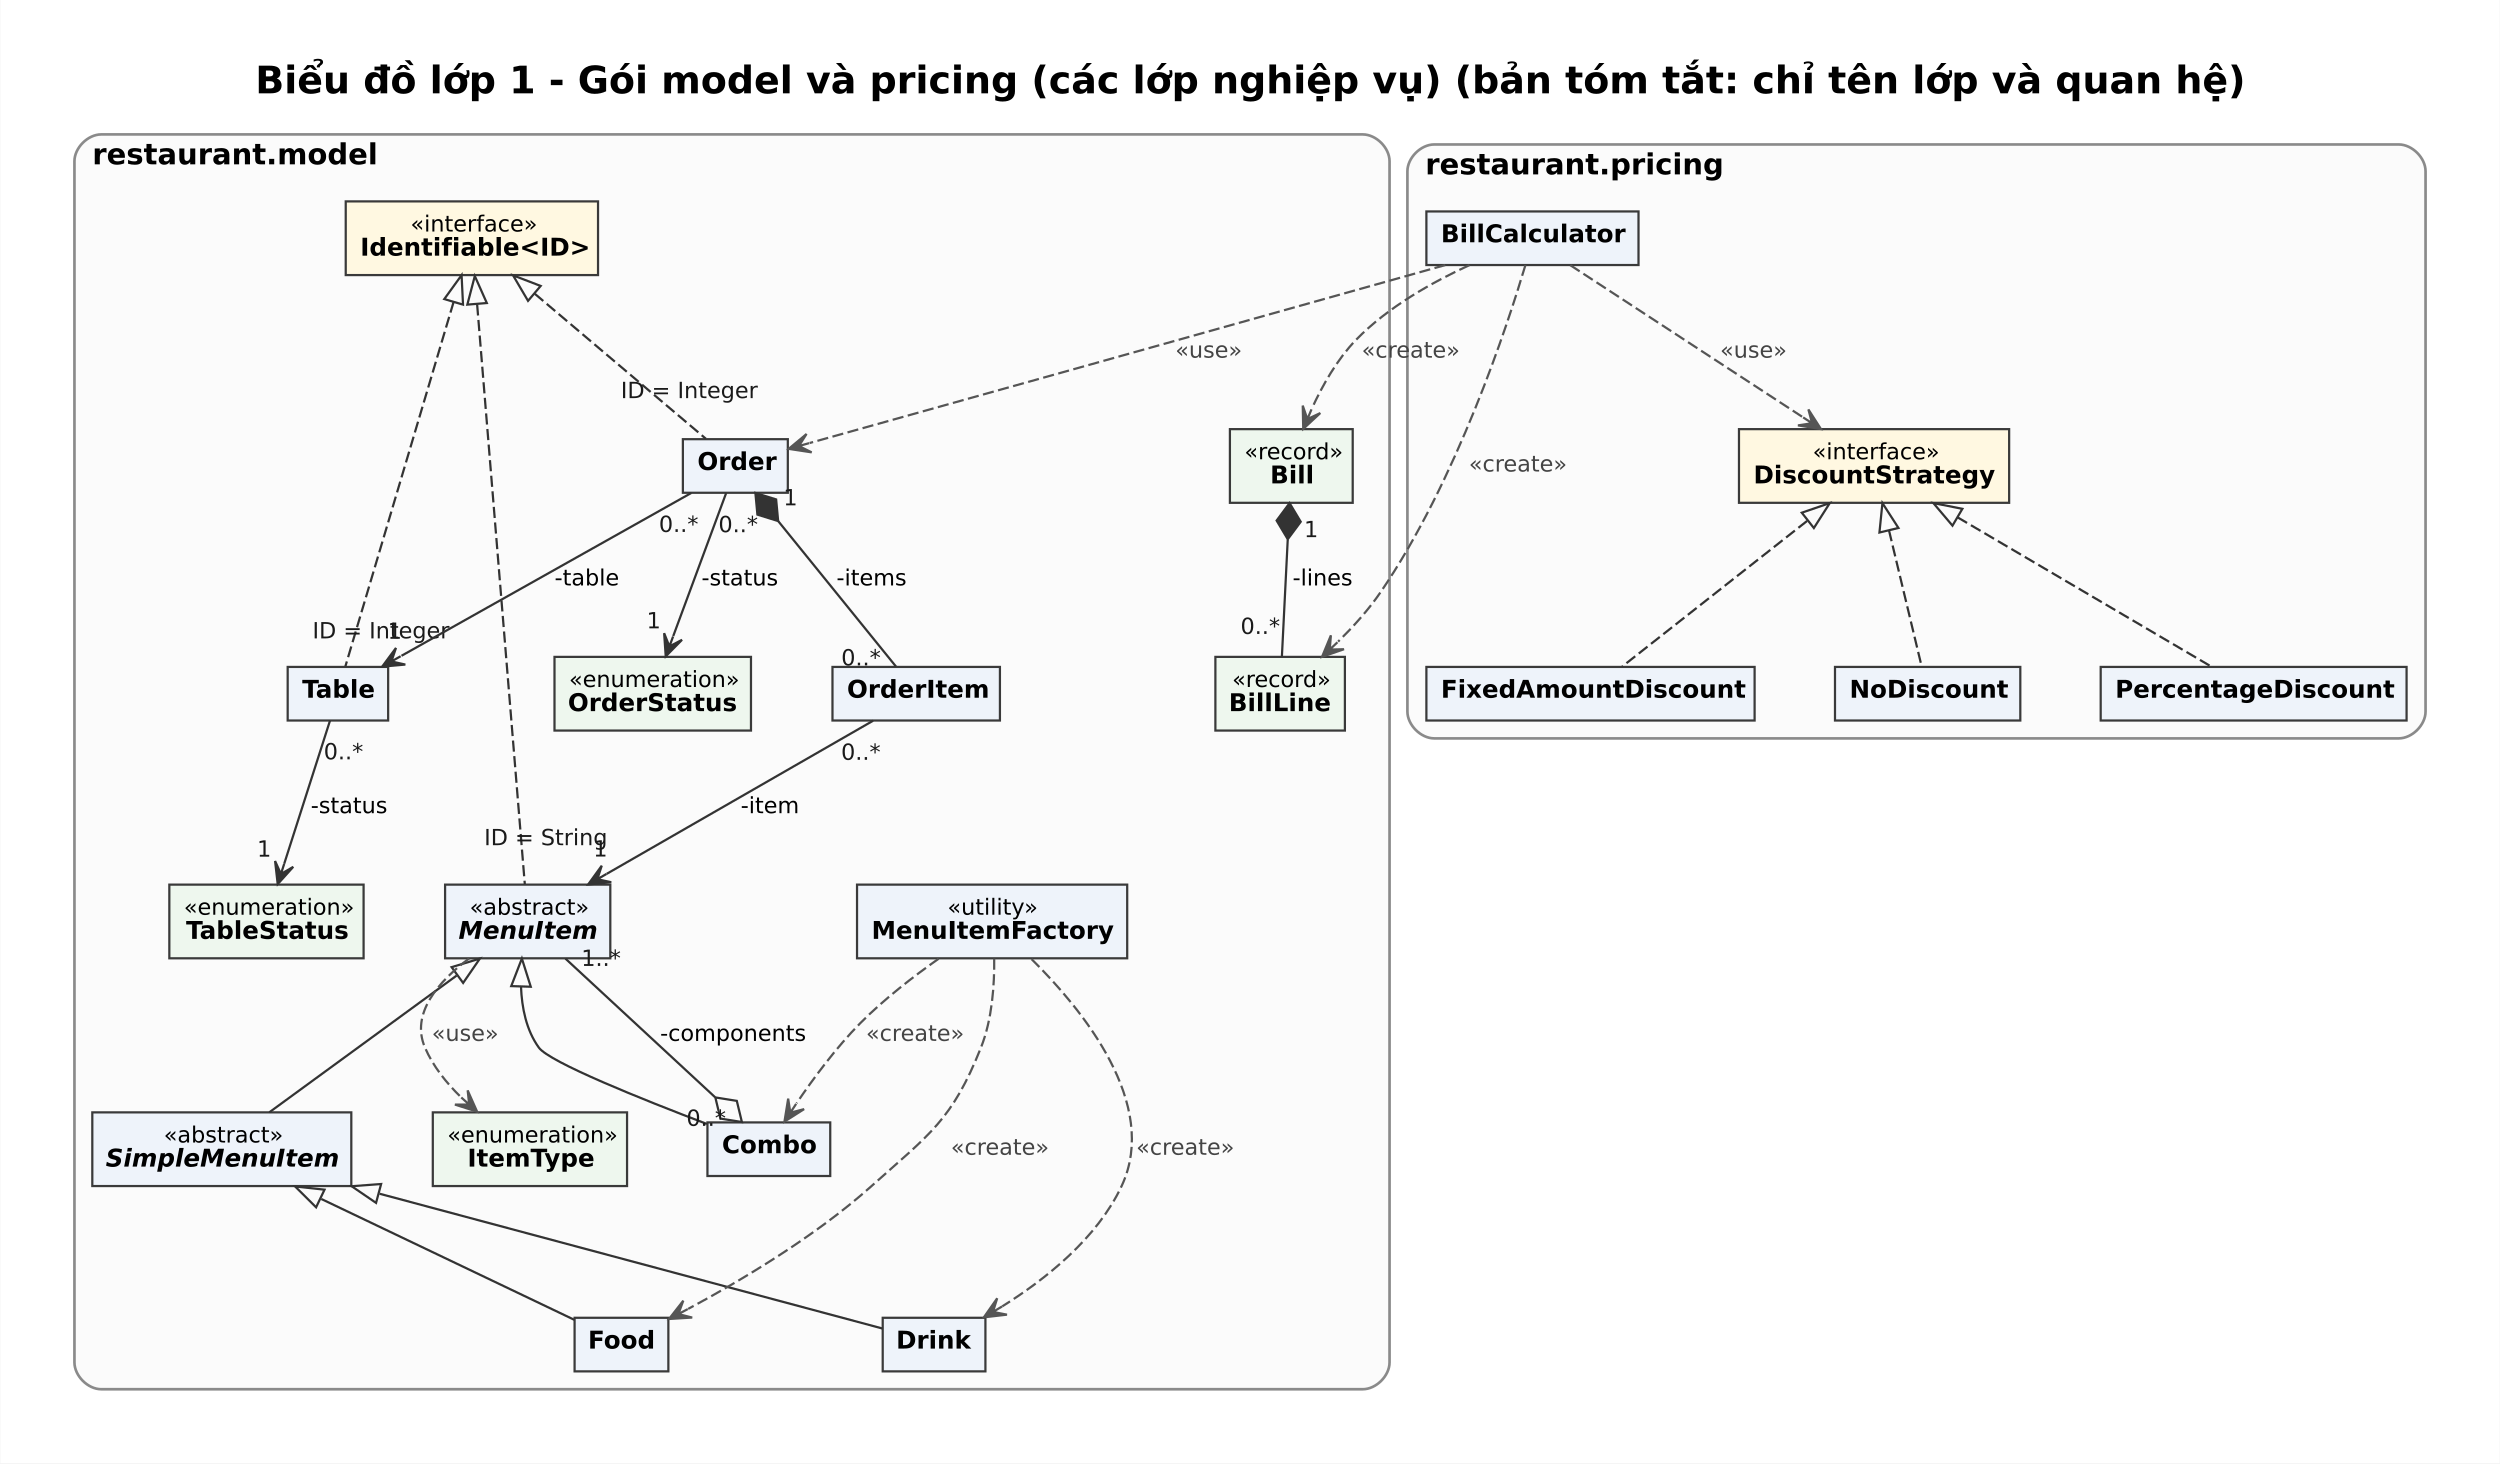
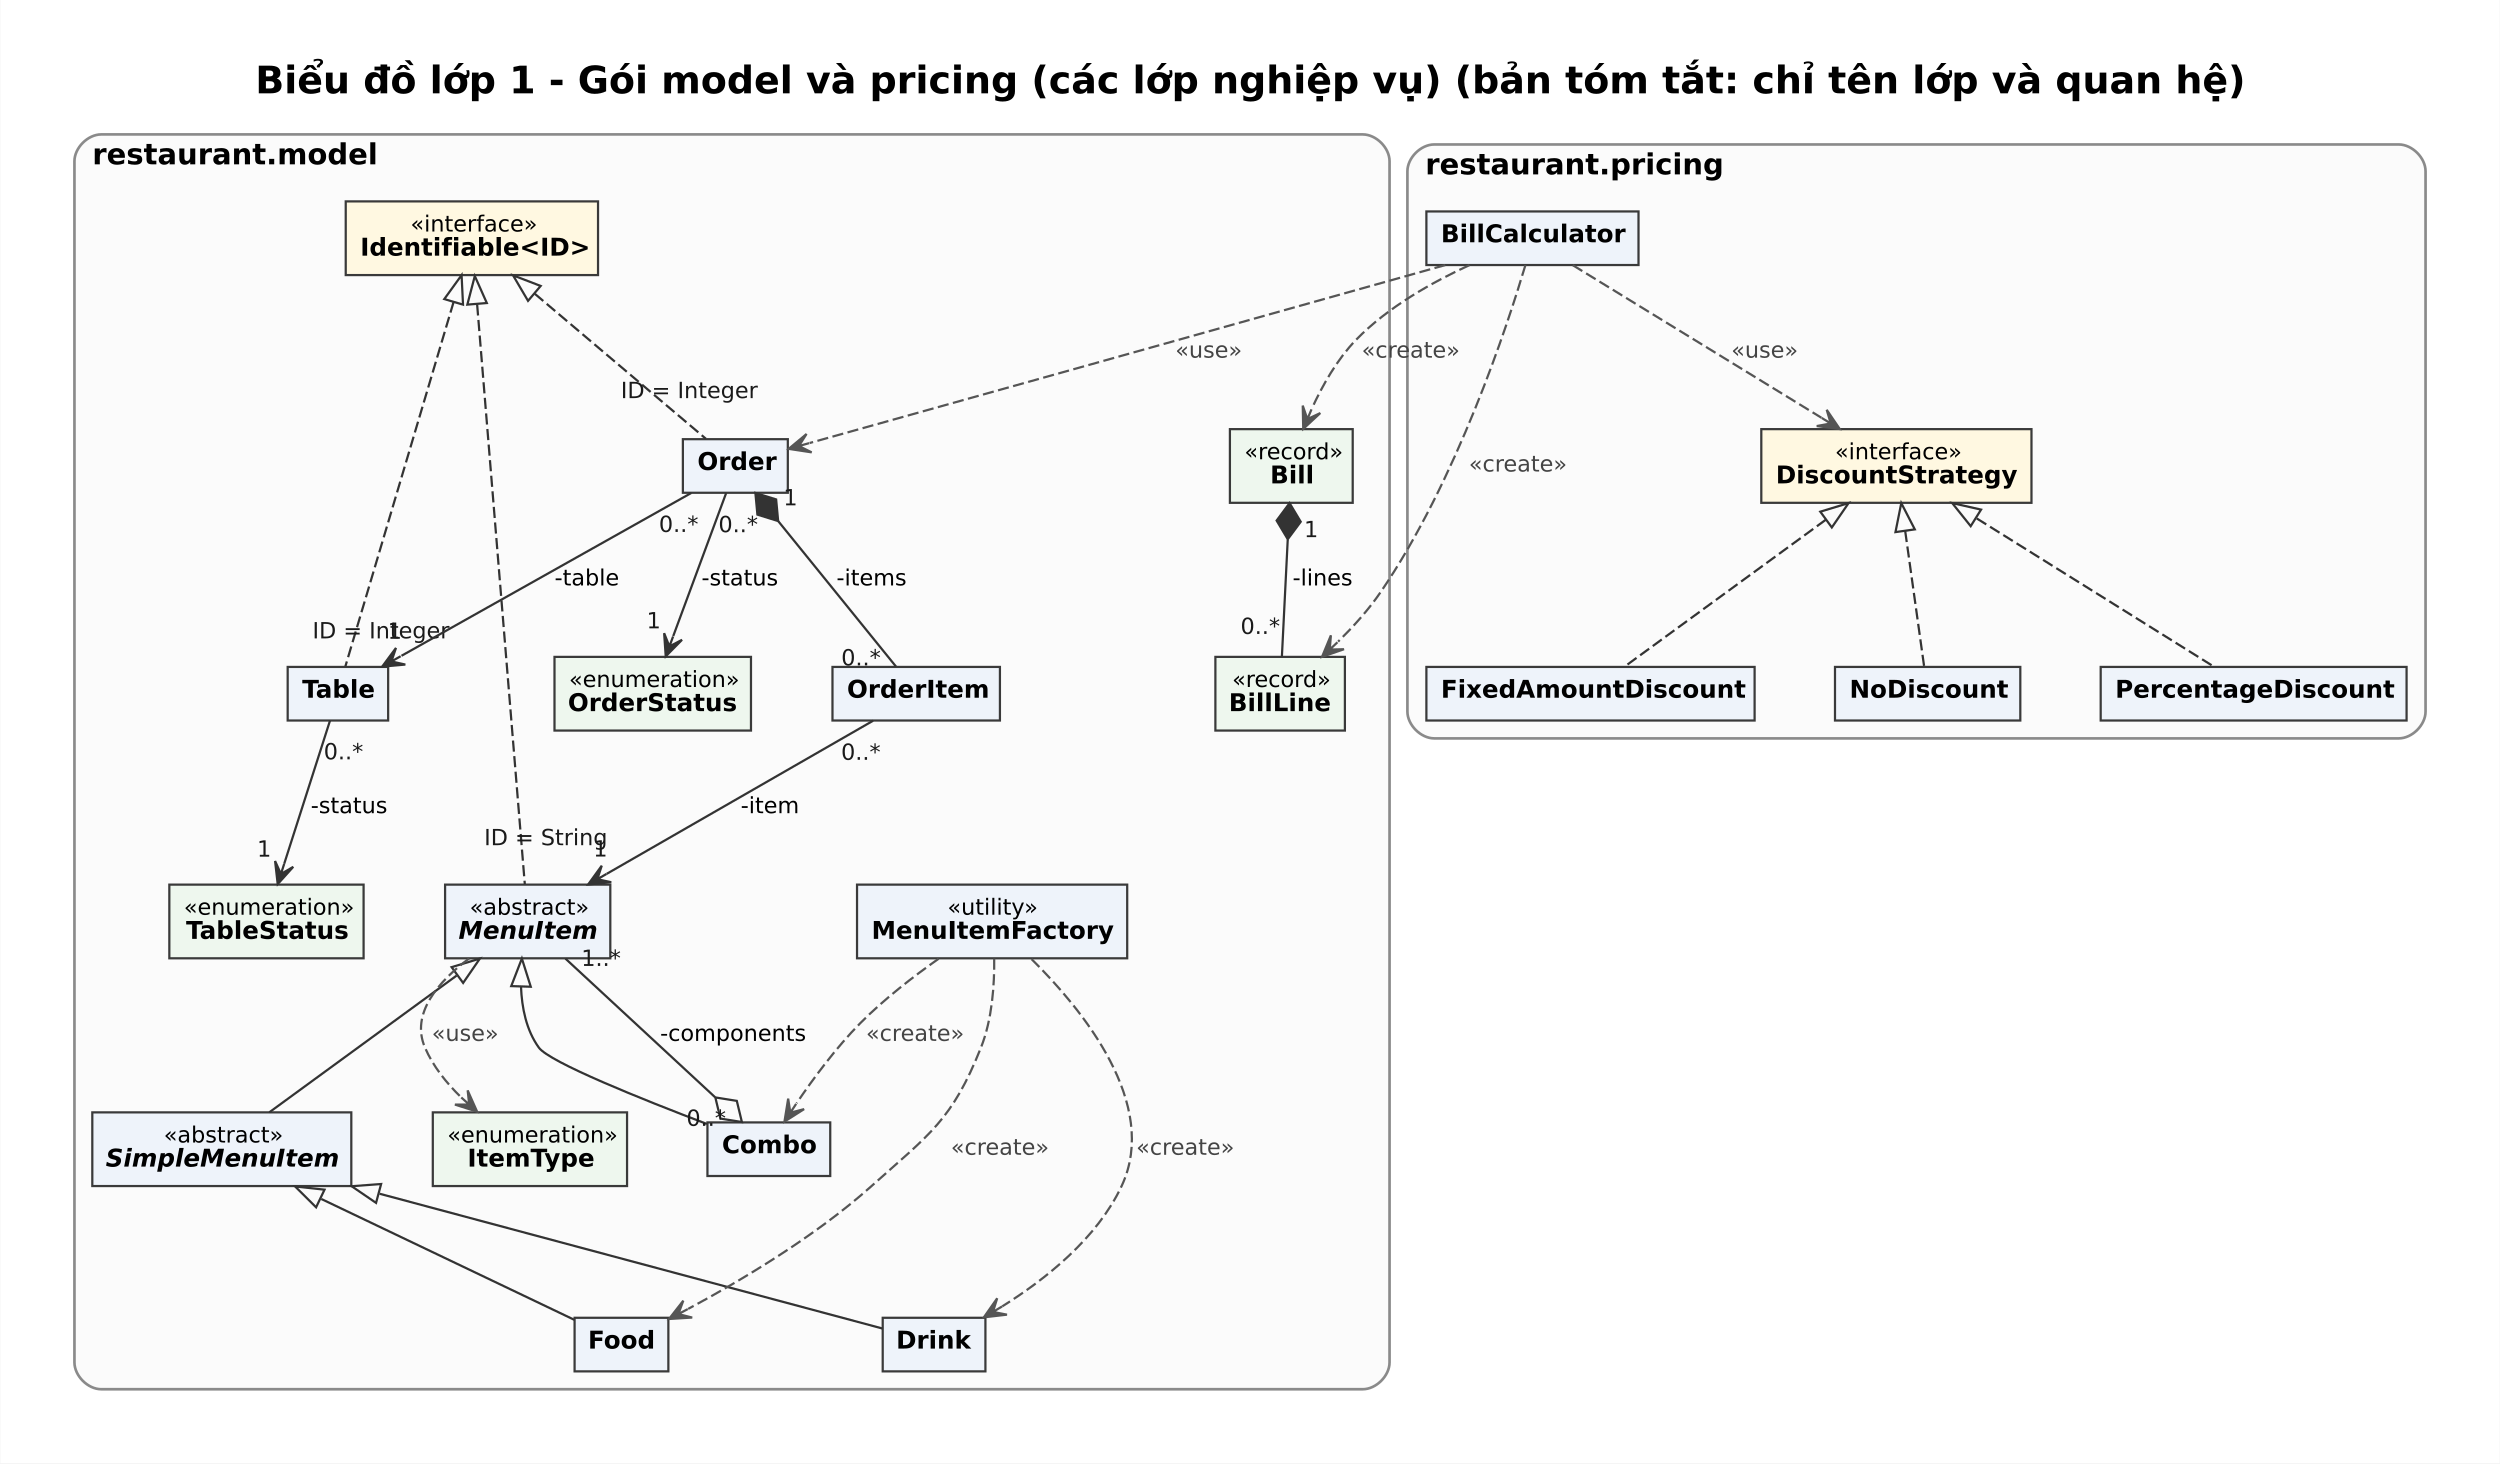
<svg xmlns="http://www.w3.org/2000/svg" width="1119pt" height="655pt" viewBox="0.00 0.00 1119.40 655.40">
  <g id="graph0" class="graph" transform="scale(1 1) rotate(0) translate(25.2 630.2)">
    <polygon fill="white" stroke="transparent" points="-25.2,25.2 -25.2,-630.2 1094.2,-630.2 1094.2,25.2 -25.2,25.2" />
    <text text-anchor="start" x="89" y="-588.4" font-family="DejaVu Sans" font-weight="bold" font-size="17.00">Biểu đồ lớp 1 - Gói model và pricing (các lớp nghiệp vụ) (bản tóm tắt: chỉ tên lớp và quan hệ)</text>
    <g id="clust1" class="cluster">
+       <path fill="#fbfbfb" stroke="#8a8a8a" stroke-width="1.2" d="M617,-299.5C617,-299.5 1049,-299.5 1049,-299.5 1055,-299.5 1061,-305.5 1061,-311.5 1061,-311.5 1061,-553.5 1061,-553.5 1061,-559.5 1055,-565.5 1049,-565.5 1049,-565.5 617,-565.5 617,-565.5 611,-565.5 605,-559.5 605,-553.5 605,-553.5 605,-311.5 605,-311.5 605,-305.5 611,-299.5 617,-299.5" />
+       <text text-anchor="start" x="613" y="-552.1" font-family="DejaVu Sans" font-weight="bold" font-size="13.00">restaurant.pricing</text>
+     </g>
+     <g id="clust2" class="cluster">
      <path fill="#fbfbfb" stroke="#8a8a8a" stroke-width="1.2" d="M20,-8C20,-8 585,-8 585,-8 591,-8 597,-14 597,-20 597,-20 597,-558 597,-558 597,-564 591,-570 585,-570 585,-570 20,-570 20,-570 14,-570 8,-564 8,-558 8,-558 8,-20 8,-20 8,-14 14,-8 20,-8" />
      <text text-anchor="start" x="16" y="-556.6" font-family="DejaVu Sans" font-weight="bold" font-size="13.00">restaurant.model</text>
    </g>
-     <g id="clust2" class="cluster">
-       <path fill="#fbfbfb" stroke="#8a8a8a" stroke-width="1.2" d="M617,-299.5C617,-299.5 1049,-299.5 1049,-299.5 1055,-299.5 1061,-305.5 1061,-311.5 1061,-311.5 1061,-553.5 1061,-553.5 1061,-559.5 1055,-565.5 1049,-565.5 1049,-565.5 617,-565.5 617,-565.5 611,-565.5 605,-559.5 605,-553.5 605,-553.5 605,-311.5 605,-311.5 605,-305.5 611,-299.5 617,-299.5" />
-       <text text-anchor="start" x="613" y="-552.1" font-family="DejaVu Sans" font-weight="bold" font-size="13.00">restaurant.pricing</text>
-     </g>
    <g id="node1" class="node">
+       <polygon fill="#fff8e1" stroke="transparent" points="763.5,-405 763.5,-438 884.5,-438 884.5,-405 763.5,-405" />
+       <text text-anchor="start" x="796.5" y="-424.5" font-family="DejaVu Sans" font-size="10.00">«interface»</text>
+       <text text-anchor="start" x="770" y="-413.7" font-family="DejaVu Sans" font-weight="bold" font-size="11.00">DiscountStrategy</text>
+       <polygon fill="none" stroke="#3a3a3a" points="763.5,-405 763.5,-438 884.5,-438 884.5,-405 763.5,-405" />
+     </g>
+     <g id="node2" class="node">
+       <polygon fill="#eef3fa" stroke="transparent" points="796.5,-307.5 796.5,-331.5 879.5,-331.5 879.5,-307.5 796.5,-307.5" />
+       <text text-anchor="start" x="803" y="-317.7" font-family="DejaVu Sans" font-weight="bold" font-size="11.00">NoDiscount</text>
+       <polygon fill="none" stroke="#3a3a3a" points="796.5,-307.5 796.5,-331.5 879.5,-331.5 879.5,-307.5 796.5,-307.5" />
+     </g>
+     <g id="edge4" class="edge">
+       <path fill="none" stroke="#333333" stroke-dasharray="5,2" d="M827.94,-392.39C830.75,-372.27 834.39,-346.26 836.43,-331.68" />
+       <polygon fill="none" stroke="#333333" points="823.59,-391.89 826.19,-404.88 832.25,-393.1 823.59,-391.89" />
+     </g>
+     <g id="node3" class="node">
+       <polygon fill="#eef3fa" stroke="transparent" points="915.5,-307.5 915.5,-331.5 1052.5,-331.5 1052.5,-307.5 915.5,-307.5" />
+       <text text-anchor="start" x="922" y="-317.7" font-family="DejaVu Sans" font-weight="bold" font-size="11.00">PercentageDiscount</text>
+       <polygon fill="none" stroke="#3a3a3a" points="915.5,-307.5 915.5,-331.5 1052.5,-331.5 1052.5,-307.5 915.5,-307.5" />
+     </g>
+     <g id="edge5" class="edge">
+       <path fill="none" stroke="#333333" stroke-dasharray="5,2" d="M860.01,-397.99C893.03,-377.36 940.55,-347.65 966.11,-331.68" />
+       <polygon fill="none" stroke="#333333" points="857.28,-394.54 849,-404.88 861.92,-401.96 857.28,-394.54" />
+     </g>
+     <g id="node4" class="node">
+       <polygon fill="#eef3fa" stroke="transparent" points="613.5,-307.5 613.5,-331.5 760.5,-331.5 760.5,-307.5 613.5,-307.5" />
+       <text text-anchor="start" x="620" y="-317.7" font-family="DejaVu Sans" font-weight="bold" font-size="11.00">FixedAmountDiscount</text>
+       <polygon fill="none" stroke="#3a3a3a" points="613.5,-307.5 613.5,-331.5 760.5,-331.5 760.5,-307.5 613.5,-307.5" />
+     </g>
+     <g id="edge6" class="edge">
+       <path fill="none" stroke="#333333" stroke-dasharray="5,2" d="M792.42,-397.45C764.18,-376.84 724.01,-347.51 702.32,-331.68" />
+       <polygon fill="none" stroke="#333333" points="789.92,-401.04 802.59,-404.88 795.08,-393.97 789.92,-401.04" />
+     </g>
+     <g id="node5" class="node">
+       <polygon fill="#eef3fa" stroke="transparent" points="613.5,-511.5 613.5,-535.5 708.5,-535.5 708.5,-511.5 613.5,-511.5" />
+       <text text-anchor="start" x="620" y="-521.7" font-family="DejaVu Sans" font-weight="bold" font-size="11.00">BillCalculator</text>
+       <polygon fill="none" stroke="#3a3a3a" points="613.5,-511.5 613.5,-535.5 708.5,-535.5 708.5,-511.5 613.5,-511.5" />
+     </g>
+     <g id="edge23" class="edge">
+       <path fill="none" stroke="#555555" stroke-dasharray="5,2" d="M679.07,-511.42C705.89,-494.96 756.7,-463.79 790.46,-443.08" />
+       <polygon fill="#555555" stroke="#555555" points="798.65,-438.05 792.79,-446.66 794.6,-440.54 790.55,-443.02 790.55,-443.02 790.55,-443.02 794.6,-440.54 788.32,-439.38 798.65,-438.05 798.65,-438.05" />
+       <text text-anchor="middle" x="765" y="-470" font-family="DejaVu Sans" font-size="10.00" fill="#444444"> «use» </text>
+     </g>
+     <g id="node16" class="node">
+       <polygon fill="#eef3fa" stroke="transparent" points="280.5,-409.5 280.5,-433.5 327.5,-433.5 327.5,-409.5 280.5,-409.5" />
+       <text text-anchor="start" x="287" y="-419.7" font-family="DejaVu Sans" font-weight="bold" font-size="11.00">Order</text>
+       <polygon fill="none" stroke="#3a3a3a" points="280.5,-409.5 280.5,-433.5 327.5,-433.5 327.5,-409.5 280.5,-409.5" />
+     </g>
+     <g id="edge22" class="edge">
+       <path fill="none" stroke="#555555" stroke-dasharray="5,2" d="M621.94,-511.48C616.59,-509.98 611.16,-508.45 606,-507 508.34,-479.58 392.87,-447.31 337.24,-431.78" />
+       <polygon fill="#555555" stroke="#555555" points="327.89,-429.17 338.19,-427.6 332.46,-430.44 337.04,-431.72 337.04,-431.72 337.04,-431.72 332.46,-430.44 335.89,-435.84 327.89,-429.17 327.89,-429.17" />
+       <text text-anchor="middle" x="516" y="-470" font-family="DejaVu Sans" font-size="10.00" fill="#444444"> «use» </text>
+     </g>
+     <g id="node19" class="node">
+       <polygon fill="#eef7ee" stroke="transparent" points="525.5,-405 525.5,-438 580.5,-438 580.5,-405 525.5,-405" />
+       <text text-anchor="start" x="532" y="-424.5" font-family="DejaVu Sans" font-size="10.00">«record»</text>
+       <text text-anchor="start" x="543.5" y="-413.7" font-family="DejaVu Sans" font-weight="bold" font-size="11.00">Bill</text>
+       <polygon fill="none" stroke="#3a3a3a" points="525.5,-405 525.5,-438 580.5,-438 580.5,-405 525.5,-405" />
+     </g>
+     <g id="edge24" class="edge">
+       <path fill="none" stroke="#555555" stroke-dasharray="5,2" d="M632.78,-511.45C616.39,-503.94 596.24,-492.7 582,-478 573.54,-469.27 566.94,-457.59 562.19,-447.19" />
+       <polygon fill="#555555" stroke="#555555" points="558.34,-438.12 565.99,-445.2 560.2,-442.49 562.05,-446.87 562.05,-446.87 562.05,-446.87 560.2,-442.49 558.12,-448.54 558.34,-438.12 558.34,-438.12" />
+       <text text-anchor="middle" x="606.5" y="-470" font-family="DejaVu Sans" font-size="10.00" fill="#444444"> «create» </text>
+     </g>
+     <g id="node20" class="node">
+       <polygon fill="#eef7ee" stroke="transparent" points="519,-303 519,-336 577,-336 577,-303 519,-303" />
+       <text text-anchor="start" x="526.5" y="-322.5" font-family="DejaVu Sans" font-size="10.00">«record»</text>
+       <text text-anchor="start" x="525" y="-311.7" font-family="DejaVu Sans" font-weight="bold" font-size="11.00">BillLine</text>
+       <polygon fill="none" stroke="#3a3a3a" points="519,-303 519,-336 577,-336 577,-303 519,-303" />
+     </g>
+     <g id="edge25" class="edge">
+       <path fill="none" stroke="#555555" stroke-dasharray="5,2" d="M657.85,-511.46C649.88,-484.71 627.1,-414.92 593,-365 587.63,-357.14 580.74,-349.5 573.97,-342.83" />
+       <polygon fill="#555555" stroke="#555555" points="566.76,-336.02 576.6,-339.43 570.21,-339.28 573.66,-342.54 573.66,-342.54 573.66,-342.54 570.21,-339.28 570.73,-345.65 566.76,-336.02 566.76,-336.02" />
+       <text text-anchor="middle" x="654.5" y="-419" font-family="DejaVu Sans" font-size="10.00" fill="#444444"> «create» </text>
+     </g>
+     <g id="node6" class="node">
      <polygon fill="#fff8e1" stroke="transparent" points="129.5,-507 129.5,-540 242.5,-540 242.5,-507 129.5,-507" />
      <text text-anchor="start" x="158.5" y="-526.5" font-family="DejaVu Sans" font-size="10.00">«interface»</text>
      <text text-anchor="start" x="136" y="-515.7" font-family="DejaVu Sans" font-weight="bold" font-size="11.00">Identifiable&lt;ID&gt;</text>
      <polygon fill="none" stroke="#3a3a3a" points="129.5,-507 129.5,-540 242.5,-540 242.5,-507 129.5,-507" />
    </g>
-     <g id="node2" class="node">
+     <g id="node7" class="node">
      <polygon fill="#eef3fa" stroke="transparent" points="174,-201 174,-234 248,-234 248,-201 174,-201" />
      <text text-anchor="start" x="185" y="-220.5" font-family="DejaVu Sans" font-size="10.00">«abstract»</text>
      <text text-anchor="start" x="180" y="-209.7" font-family="DejaVu Sans" font-weight="bold" font-style="italic" font-size="11.00">MenuItem</text>
      <polygon fill="none" stroke="#3a3a3a" points="174,-201 174,-234 248,-234 248,-201 174,-201" />
    </g>
    <g id="edge1" class="edge">
      <path fill="none" stroke="#333333" stroke-dasharray="5,2" d="M188.35,-493.88C193.52,-431.07 205.71,-282.88 209.7,-234.26" />
      <polygon fill="none" stroke="#333333" points="183.97,-493.77 187.31,-506.58 192.69,-494.48 183.97,-493.77" />
      <text text-anchor="middle" x="219.11" y="-251.65" font-family="DejaVu Sans" font-size="10.00" fill="#1a1a1a"> ID = String </text>
    </g>
-     <g id="node9" class="node">
+     <g id="node14" class="node">
      <polygon fill="#eef3fa" stroke="transparent" points="103.5,-307.5 103.5,-331.5 148.5,-331.5 148.5,-307.5 103.5,-307.5" />
      <text text-anchor="start" x="110" y="-317.7" font-family="DejaVu Sans" font-weight="bold" font-size="11.00">Table</text>
      <polygon fill="none" stroke="#3a3a3a" points="103.5,-307.5 103.5,-331.5 148.5,-331.5 148.5,-307.5 103.5,-307.5" />
    </g>
    <g id="edge2" class="edge">
      <path fill="none" stroke="#333333" stroke-dasharray="5,2" d="M177.83,-495C164.47,-450 138.5,-362.58 129.32,-331.66" />
      <polygon fill="none" stroke="#333333" points="173.64,-496.25 181.39,-506.98 182.03,-493.76 173.64,-496.25" />
      <text text-anchor="middle" x="145.28" y="-344.29" font-family="DejaVu Sans" font-size="10.00" fill="#1a1a1a"> ID = Integer </text>
    </g>
-     <g id="node11" class="node">
-       <polygon fill="#eef3fa" stroke="transparent" points="280.5,-409.5 280.5,-433.5 327.5,-433.5 327.5,-409.5 280.5,-409.5" />
-       <text text-anchor="start" x="287" y="-419.7" font-family="DejaVu Sans" font-weight="bold" font-size="11.00">Order</text>
-       <polygon fill="none" stroke="#3a3a3a" points="280.5,-409.5 280.5,-433.5 327.5,-433.5 327.5,-409.5 280.5,-409.5" />
-     </g>
    <g id="edge3" class="edge">
      <path fill="none" stroke="#333333" stroke-dasharray="5,2" d="M214.17,-498.63C238.43,-478.07 272.37,-449.31 290.81,-433.68" />
      <polygon fill="none" stroke="#333333" points="211.15,-495.46 204.44,-506.88 216.8,-502.13 211.15,-495.46" />
      <text text-anchor="middle" x="283.38" y="-451.89" font-family="DejaVu Sans" font-size="10.00" fill="#1a1a1a"> ID = Integer </text>
    </g>
-     <g id="node3" class="node">
+     <g id="node8" class="node">
      <polygon fill="#eef3fa" stroke="transparent" points="16,-99 16,-132 132,-132 132,-99 16,-99" />
      <text text-anchor="start" x="48" y="-118.5" font-family="DejaVu Sans" font-size="10.00">«abstract»</text>
      <text text-anchor="start" x="22" y="-107.7" font-family="DejaVu Sans" font-weight="bold" font-style="italic" font-size="11.00">SimpleMenuItem</text>
      <polygon fill="none" stroke="#3a3a3a" points="16,-99 16,-132 132,-132 132,-99 16,-99" />
    </g>
    <g id="edge7" class="edge">
      <path fill="none" stroke="#333333" d="M179.2,-193.29C153.39,-174.45 117.72,-148.41 95.26,-132.02" />
      <polygon fill="none" stroke="#333333" points="176.92,-197.04 189.59,-200.88 182.08,-189.97 176.92,-197.04" />
    </g>
-     <g id="node6" class="node">
+     <g id="node11" class="node">
      <polygon fill="#eef3fa" stroke="transparent" points="291.5,-103.5 291.5,-127.5 346.5,-127.5 346.5,-103.5 291.5,-103.5" />
      <text text-anchor="start" x="298" y="-113.7" font-family="DejaVu Sans" font-weight="bold" font-size="11.00">Combo</text>
      <polygon fill="none" stroke="#3a3a3a" points="291.5,-103.5 291.5,-127.5 346.5,-127.5 346.5,-103.5 291.5,-103.5" />
    </g>
    <g id="edge10" class="edge">
      <path fill="none" stroke="#333333" d="M208,-188.3C208.36,-178.86 210.37,-168.78 216,-161 220.72,-154.47 262.39,-137.79 291.26,-126.8" />
      <polygon fill="none" stroke="#333333" points="203.63,-188.55 208.39,-200.9 212.37,-188.27 203.63,-188.55" />
    </g>
-     <g id="node7" class="node">
+     <g id="node12" class="node">
      <polygon fill="#eef7ee" stroke="transparent" points="168.5,-99 168.5,-132 255.5,-132 255.5,-99 168.5,-99" />
      <text text-anchor="start" x="175" y="-118.5" font-family="DejaVu Sans" font-size="10.00">«enumeration»</text>
      <text text-anchor="start" x="184" y="-107.7" font-family="DejaVu Sans" font-weight="bold" font-size="11.00">ItemType</text>
      <polygon fill="none" stroke="#3a3a3a" points="168.5,-99 168.5,-132 255.5,-132 255.5,-99 168.5,-99" />
    </g>
    <g id="edge18" class="edge">
      <path fill="none" stroke="#555555" stroke-dasharray="5,2" d="M184.79,-200.96C171.09,-190.67 158.42,-176.29 165,-161 168.59,-152.66 174.59,-145.16 181.13,-138.79" />
      <polygon fill="#555555" stroke="#555555" points="188.34,-132.33 184.11,-141.85 184.8,-135.5 181.26,-138.67 181.26,-138.67 181.26,-138.67 184.8,-135.5 178.41,-135.48 188.34,-132.33 188.34,-132.33" />
      <text text-anchor="middle" x="183" y="-164" font-family="DejaVu Sans" font-size="10.00" fill="#444444"> «use» </text>
    </g>
-     <g id="node4" class="node">
+     <g id="node9" class="node">
      <polygon fill="#eef3fa" stroke="transparent" points="232,-16 232,-40 274,-40 274,-16 232,-16" />
      <text text-anchor="start" x="238" y="-26.2" font-family="DejaVu Sans" font-weight="bold" font-size="11.00">Food</text>
      <polygon fill="none" stroke="#3a3a3a" points="232,-16 232,-40 274,-40 274,-16 232,-16" />
    </g>
    <g id="edge8" class="edge">
      <path fill="none" stroke="#333333" d="M118.54,-93.22C154.71,-75.95 204.12,-52.35 231.87,-39.09" />
      <polygon fill="none" stroke="#333333" points="116.23,-89.48 106.83,-98.82 120,-97.38 116.23,-89.48" />
    </g>
-     <g id="node5" class="node">
+     <g id="node10" class="node">
      <polygon fill="#eef3fa" stroke="transparent" points="370,-16 370,-40 416,-40 416,-16 370,-16" />
      <text text-anchor="start" x="376" y="-26.2" font-family="DejaVu Sans" font-weight="bold" font-size="11.00">Drink</text>
      <polygon fill="none" stroke="#3a3a3a" points="370,-16 370,-40 416,-40 416,-16 370,-16" />
    </g>
    <g id="edge9" class="edge">
      <path fill="none" stroke="#333333" d="M144.65,-95.56C216.35,-76.35 323.23,-47.7 369.86,-35.2" />
      <polygon fill="none" stroke="#333333" points="143.08,-91.46 132.14,-98.92 145.35,-99.91 143.08,-91.46" />
    </g>
    <g id="edge13" class="edge">
      <path fill="none" stroke="#333333" d="M294.93,-138.78C274.56,-157.65 245.88,-184.2 227.88,-200.88" />
      <polygon fill="none" stroke="#333333" points="295.04,-138.69 297.31,-129.22 306.93,-127.68 304.65,-137.15 295.04,-138.69" />
      <text text-anchor="middle" x="303" y="-164" font-family="DejaVu Sans" font-size="10.00"> -components </text>
      <text text-anchor="middle" x="243.86" y="-197.59" font-family="DejaVu Sans" font-size="10.00" fill="#1a1a1a"> 1..* </text>
      <text text-anchor="middle" x="290.94" y="-125.96" font-family="DejaVu Sans" font-size="10.00" fill="#1a1a1a"> 0..* </text>
    </g>
-     <g id="node8" class="node">
+     <g id="node13" class="node">
      <polygon fill="#eef3fa" stroke="transparent" points="358.5,-201 358.5,-234 479.5,-234 479.5,-201 358.5,-201" />
      <text text-anchor="start" x="399" y="-220.5" font-family="DejaVu Sans" font-size="10.00">«utility»</text>
      <text text-anchor="start" x="365" y="-209.7" font-family="DejaVu Sans" font-weight="bold" font-size="11.00">MenuItemFactory</text>
      <polygon fill="none" stroke="#3a3a3a" points="358.5,-201 358.5,-234 479.5,-234 479.5,-201 358.5,-201" />
    </g>
    <g id="edge19" class="edge">
      <path fill="none" stroke="#555555" stroke-dasharray="5,2" d="M419.93,-200.88C420.07,-189.44 419.09,-173.76 414,-161 400.99,-128.37 391.17,-122.43 365,-99 339.86,-76.48 306.6,-56.72 282.87,-43.98" />
      <polygon fill="#555555" stroke="#555555" points="274.28,-39.46 284.68,-40.1 278.48,-41.67 282.69,-43.89 282.69,-43.89 282.69,-43.89 278.48,-41.67 280.69,-47.67 274.28,-39.46 274.28,-39.46" />
      <text text-anchor="middle" x="422.5" y="-113" font-family="DejaVu Sans" font-size="10.00" fill="#444444"> «create» </text>
    </g>
    <g id="edge20" class="edge">
      <path fill="none" stroke="#555555" stroke-dasharray="5,2" d="M436.66,-200.64C459.43,-178.15 494.18,-135.67 477,-99 465.99,-75.49 442.77,-57.12 423.53,-45.11" />
      <polygon fill="#555555" stroke="#555555" points="415.3,-40.2 425.65,-41.4 419.38,-42.63 423.46,-45.07 423.46,-45.07 423.46,-45.07 419.38,-42.63 421.27,-48.74 415.3,-40.2 415.3,-40.2" />
      <text text-anchor="middle" x="505.5" y="-113" font-family="DejaVu Sans" font-size="10.00" fill="#444444"> «create» </text>
    </g>
    <g id="edge21" class="edge">
      <path fill="none" stroke="#555555" stroke-dasharray="5,2" d="M395.05,-200.82C383.79,-192.88 370.56,-182.67 360,-172 349.23,-161.12 338.99,-147.27 331.44,-136.12" />
      <polygon fill="#555555" stroke="#555555" points="326,-127.88 334.8,-133.45 328.62,-131.84 331.23,-135.81 331.23,-135.81 331.23,-135.81 328.62,-131.84 327.66,-138.16 326,-127.88 326,-127.88" />
      <text text-anchor="middle" x="384.5" y="-164" font-family="DejaVu Sans" font-size="10.00" fill="#444444"> «create» </text>
    </g>
-     <g id="node10" class="node">
+     <g id="node15" class="node">
      <polygon fill="#eef7ee" stroke="transparent" points="50.5,-201 50.5,-234 137.5,-234 137.5,-201 50.5,-201" />
      <text text-anchor="start" x="57" y="-220.5" font-family="DejaVu Sans" font-size="10.00">«enumeration»</text>
      <text text-anchor="start" x="58" y="-209.7" font-family="DejaVu Sans" font-weight="bold" font-size="11.00">TableStatus</text>
      <polygon fill="none" stroke="#3a3a3a" points="50.5,-201 50.5,-234 137.5,-234 137.5,-201 50.5,-201" />
    </g>
    <g id="edge17" class="edge">
      <path fill="none" stroke="#333333" d="M122.45,-307.42C117.54,-292.05 108.51,-263.86 101.94,-243.32" />
      <polygon fill="#333333" stroke="#333333" points="99.03,-234.23 106,-241.97 100.48,-238.75 101.93,-243.27 101.93,-243.27 101.93,-243.27 100.48,-238.75 97.86,-244.58 99.03,-234.23 99.03,-234.23" />
      <text text-anchor="middle" x="131" y="-266" font-family="DejaVu Sans" font-size="10.00"> -status </text>
      <text text-anchor="middle" x="92.97" y="-246.53" font-family="DejaVu Sans" font-size="10.00" fill="#1a1a1a"> 1 </text>
      <text text-anchor="middle" x="128.51" y="-290.11" font-family="DejaVu Sans" font-size="10.00" fill="#1a1a1a"> 0..* </text>
    </g>
    <g id="edge15" class="edge">
      <path fill="none" stroke="#333333" d="M284.27,-409.42C252.73,-391.7 190.81,-356.91 154.47,-336.49" />
      <polygon fill="#333333" stroke="#333333" points="145.82,-331.63 156.19,-332.56 149.96,-333.96 154.1,-336.29 154.1,-336.29 154.1,-336.29 149.96,-333.96 152.01,-340.01 145.82,-331.63 145.82,-331.63" />
      <text text-anchor="middle" x="237.5" y="-368" font-family="DejaVu Sans" font-size="10.00"> -table </text>
      <text text-anchor="middle" x="151.47" y="-344.1" font-family="DejaVu Sans" font-size="10.00" fill="#1a1a1a"> 1 </text>
      <text text-anchor="middle" x="278.62" y="-391.95" font-family="DejaVu Sans" font-size="10.00" fill="#1a1a1a"> 0..* </text>
    </g>
-     <g id="node12" class="node">
+     <g id="node17" class="node">
      <polygon fill="#eef7ee" stroke="transparent" points="223,-303 223,-336 311,-336 311,-303 223,-303" />
      <text text-anchor="start" x="229.5" y="-322.5" font-family="DejaVu Sans" font-size="10.00">«enumeration»</text>
      <text text-anchor="start" x="229" y="-311.7" font-family="DejaVu Sans" font-weight="bold" font-size="11.00">OrderStatus</text>
      <polygon fill="none" stroke="#3a3a3a" points="223,-303 223,-336 311,-336 311,-303 223,-303" />
    </g>
    <g id="edge16" class="edge">
      <path fill="none" stroke="#333333" d="M299.9,-409.42C294.21,-394.05 283.78,-365.86 276.18,-345.32" />
      <polygon fill="#333333" stroke="#333333" points="272.82,-336.23 280.12,-343.65 274.47,-340.68 276.12,-345.14 276.12,-345.14 276.12,-345.14 274.47,-340.68 272.11,-346.62 272.82,-336.23 272.82,-336.23" />
      <text text-anchor="middle" x="306" y="-368" font-family="DejaVu Sans" font-size="10.00"> -status </text>
      <text text-anchor="middle" x="267.43" y="-348.79" font-family="DejaVu Sans" font-size="10.00" fill="#1a1a1a"> 1 </text>
      <text text-anchor="middle" x="305.29" y="-391.85" font-family="DejaVu Sans" font-size="10.00" fill="#1a1a1a"> 0..* </text>
    </g>
-     <g id="node13" class="node">
+     <g id="node18" class="node">
      <polygon fill="#eef3fa" stroke="transparent" points="347.5,-307.5 347.5,-331.5 422.5,-331.5 422.5,-307.5 347.5,-307.5" />
      <text text-anchor="start" x="354" y="-317.7" font-family="DejaVu Sans" font-weight="bold" font-size="11.00">OrderItem</text>
      <polygon fill="none" stroke="#3a3a3a" points="347.5,-307.5 347.5,-331.5 422.5,-331.5 422.5,-307.5 347.5,-307.5" />
    </g>
    <g id="edge11" class="edge">
      <path fill="none" stroke="#333333" d="M323.24,-396.75C339.92,-376.16 363.31,-347.28 375.98,-331.63" />
      <polygon fill="#333333" stroke="#333333" points="323.17,-396.83 322.27,-406.52 312.98,-409.42 313.88,-399.72 323.17,-396.83" />
      <text text-anchor="middle" x="365" y="-368" font-family="DejaVu Sans" font-size="10.00"> -items </text>
      <text text-anchor="middle" x="360.28" y="-332.18" font-family="DejaVu Sans" font-size="10.00" fill="#1a1a1a"> 0..* </text>
      <text text-anchor="middle" x="328.68" y="-403.87" font-family="DejaVu Sans" font-size="10.00" fill="#1a1a1a"> 1 </text>
    </g>
    <g id="edge14" class="edge">
      <path fill="none" stroke="#333333" d="M365.71,-307.42C336.96,-290.89 282.39,-259.53 246.35,-238.81" />
      <polygon fill="#333333" stroke="#333333" points="238.06,-234.05 248.43,-235.08 242.18,-236.42 246.3,-238.79 246.3,-238.79 246.3,-238.79 242.18,-236.42 244.17,-242.49 238.06,-234.05 238.06,-234.05" />
      <text text-anchor="middle" x="319.5" y="-266" font-family="DejaVu Sans" font-size="10.00"> -item </text>
      <text text-anchor="middle" x="243.56" y="-246.58" font-family="DejaVu Sans" font-size="10.00" fill="#1a1a1a"> 1 </text>
      <text text-anchor="middle" x="360.21" y="-289.89" font-family="DejaVu Sans" font-size="10.00" fill="#1a1a1a"> 0..* </text>
    </g>
-     <g id="node14" class="node">
-       <polygon fill="#eef7ee" stroke="transparent" points="525.5,-405 525.5,-438 580.5,-438 580.5,-405 525.5,-405" />
-       <text text-anchor="start" x="532" y="-424.5" font-family="DejaVu Sans" font-size="10.00">«record»</text>
-       <text text-anchor="start" x="543.5" y="-413.7" font-family="DejaVu Sans" font-weight="bold" font-size="11.00">Bill</text>
-       <polygon fill="none" stroke="#3a3a3a" points="525.5,-405 525.5,-438 580.5,-438 580.5,-405 525.5,-405" />
-     </g>
-     <g id="node15" class="node">
-       <polygon fill="#eef7ee" stroke="transparent" points="519,-303 519,-336 577,-336 577,-303 519,-303" />
-       <text text-anchor="start" x="526.5" y="-322.5" font-family="DejaVu Sans" font-size="10.00">«record»</text>
-       <text text-anchor="start" x="525" y="-311.7" font-family="DejaVu Sans" font-weight="bold" font-size="11.00">BillLine</text>
-       <polygon fill="none" stroke="#3a3a3a" points="519,-303 519,-336 577,-336 577,-303 519,-303" />
-     </g>
    <g id="edge12" class="edge">
      <path fill="none" stroke="#333333" d="M551.4,-388.55C550.52,-370.99 549.47,-350 548.78,-336.02" />
      <polygon fill="#333333" stroke="#333333" points="551.41,-388.7 557.21,-396.52 552.22,-404.88 546.42,-397.05 551.41,-388.7" />
      <text text-anchor="middle" x="567" y="-368" font-family="DejaVu Sans" font-size="10.00"> -lines </text>
      <text text-anchor="middle" x="539.12" y="-346.27" font-family="DejaVu Sans" font-size="10.00" fill="#1a1a1a"> 0..* </text>
      <text text-anchor="middle" x="561.88" y="-389.62" font-family="DejaVu Sans" font-size="10.00" fill="#1a1a1a"> 1 </text>
    </g>
-     <g id="node16" class="node">
-       <polygon fill="#fff8e1" stroke="transparent" points="753.5,-405 753.5,-438 874.5,-438 874.5,-405 753.5,-405" />
-       <text text-anchor="start" x="786.5" y="-424.5" font-family="DejaVu Sans" font-size="10.00">«interface»</text>
-       <text text-anchor="start" x="760" y="-413.7" font-family="DejaVu Sans" font-weight="bold" font-size="11.00">DiscountStrategy</text>
-       <polygon fill="none" stroke="#3a3a3a" points="753.5,-405 753.5,-438 874.5,-438 874.5,-405 753.5,-405" />
-     </g>
-     <g id="node17" class="node">
-       <polygon fill="#eef3fa" stroke="transparent" points="796.5,-307.5 796.5,-331.5 879.5,-331.5 879.5,-307.5 796.5,-307.5" />
-       <text text-anchor="start" x="803" y="-317.7" font-family="DejaVu Sans" font-weight="bold" font-size="11.00">NoDiscount</text>
-       <polygon fill="none" stroke="#3a3a3a" points="796.5,-307.5 796.5,-331.5 879.5,-331.5 879.5,-307.5 796.5,-307.5" />
-     </g>
-     <g id="edge4" class="edge">
-       <path fill="none" stroke="#333333" stroke-dasharray="5,2" d="M820.68,-392.68C825.51,-372.52 831.8,-346.33 835.32,-331.68" />
-       <polygon fill="none" stroke="#333333" points="816.41,-391.7 817.75,-404.88 824.92,-393.74 816.41,-391.7" />
-     </g>
-     <g id="node18" class="node">
-       <polygon fill="#eef3fa" stroke="transparent" points="915.5,-307.5 915.5,-331.5 1052.5,-331.5 1052.5,-307.5 915.5,-307.5" />
-       <text text-anchor="start" x="922" y="-317.7" font-family="DejaVu Sans" font-weight="bold" font-size="11.00">PercentageDiscount</text>
-       <polygon fill="none" stroke="#3a3a3a" points="915.5,-307.5 915.5,-331.5 1052.5,-331.5 1052.5,-307.5 915.5,-307.5" />
-     </g>
-     <g id="edge5" class="edge">
-       <path fill="none" stroke="#333333" stroke-dasharray="5,2" d="M851.35,-398.53C886.46,-377.88 937.6,-347.79 964.99,-331.68" />
-       <polygon fill="none" stroke="#333333" points="849.12,-394.77 840.56,-404.88 853.55,-402.31 849.12,-394.77" />
-     </g>
-     <g id="node19" class="node">
-       <polygon fill="#eef3fa" stroke="transparent" points="613.5,-307.5 613.5,-331.5 760.5,-331.5 760.5,-307.5 613.5,-307.5" />
-       <text text-anchor="start" x="620" y="-317.7" font-family="DejaVu Sans" font-weight="bold" font-size="11.00">FixedAmountDiscount</text>
-       <polygon fill="none" stroke="#3a3a3a" points="613.5,-307.5 613.5,-331.5 760.5,-331.5 760.5,-307.5 613.5,-307.5" />
-     </g>
-     <g id="edge6" class="edge">
-       <path fill="none" stroke="#333333" stroke-dasharray="5,2" d="M784.03,-396.9C757.89,-376.32 721.13,-347.38 701.2,-331.68" />
-       <polygon fill="none" stroke="#333333" points="781.63,-400.58 794.16,-404.88 787.04,-393.7 781.63,-400.58" />
-     </g>
-     <g id="node20" class="node">
-       <polygon fill="#eef3fa" stroke="transparent" points="613.5,-511.5 613.5,-535.5 708.5,-535.5 708.5,-511.5 613.5,-511.5" />
-       <text text-anchor="start" x="620" y="-521.7" font-family="DejaVu Sans" font-weight="bold" font-size="11.00">BillCalculator</text>
-       <polygon fill="none" stroke="#3a3a3a" points="613.5,-511.5 613.5,-535.5 708.5,-535.5 708.5,-511.5 613.5,-511.5" />
-     </g>
-     <g id="edge22" class="edge">
-       <path fill="none" stroke="#555555" stroke-dasharray="5,2" d="M621.94,-511.48C616.59,-509.98 611.16,-508.45 606,-507 508.34,-479.58 392.87,-447.31 337.24,-431.78" />
-       <polygon fill="#555555" stroke="#555555" points="327.89,-429.17 338.19,-427.6 332.46,-430.44 337.04,-431.72 337.04,-431.72 337.04,-431.72 332.46,-430.44 335.89,-435.84 327.89,-429.17 327.89,-429.17" />
-       <text text-anchor="middle" x="516" y="-470" font-family="DejaVu Sans" font-size="10.00" fill="#444444"> «use» </text>
-     </g>
-     <g id="edge24" class="edge">
-       <path fill="none" stroke="#555555" stroke-dasharray="5,2" d="M632.78,-511.45C616.39,-503.94 596.24,-492.7 582,-478 573.54,-469.27 566.94,-457.59 562.19,-447.19" />
-       <polygon fill="#555555" stroke="#555555" points="558.34,-438.12 565.99,-445.2 560.2,-442.49 562.05,-446.87 562.05,-446.87 562.05,-446.87 560.2,-442.49 558.12,-448.54 558.34,-438.12 558.34,-438.12" />
-       <text text-anchor="middle" x="606.5" y="-470" font-family="DejaVu Sans" font-size="10.00" fill="#444444"> «create» </text>
-     </g>
-     <g id="edge25" class="edge">
-       <path fill="none" stroke="#555555" stroke-dasharray="5,2" d="M657.85,-511.46C649.88,-484.71 627.1,-414.92 593,-365 587.63,-357.14 580.74,-349.5 573.97,-342.83" />
-       <polygon fill="#555555" stroke="#555555" points="566.76,-336.02 576.6,-339.43 570.21,-339.28 573.66,-342.54 573.66,-342.54 573.66,-342.54 570.21,-339.28 570.73,-345.65 566.76,-336.02 566.76,-336.02" />
-       <text text-anchor="middle" x="654.5" y="-419" font-family="DejaVu Sans" font-size="10.00" fill="#444444"> «create» </text>
-     </g>
-     <g id="edge23" class="edge">
-       <path fill="none" stroke="#555555" stroke-dasharray="5,2" d="M677.96,-511.42C703.03,-495.03 750.42,-464.06 782.11,-443.34" />
-       <polygon fill="#555555" stroke="#555555" points="790.21,-438.05 784.59,-446.83 786.23,-440.65 782.25,-443.25 782.25,-443.25 782.25,-443.25 786.23,-440.65 779.91,-439.67 790.21,-438.05 790.21,-438.05" />
-       <text text-anchor="middle" x="760" y="-470" font-family="DejaVu Sans" font-size="10.00" fill="#444444"> «use» </text>
-     </g>
  </g>
</svg>
